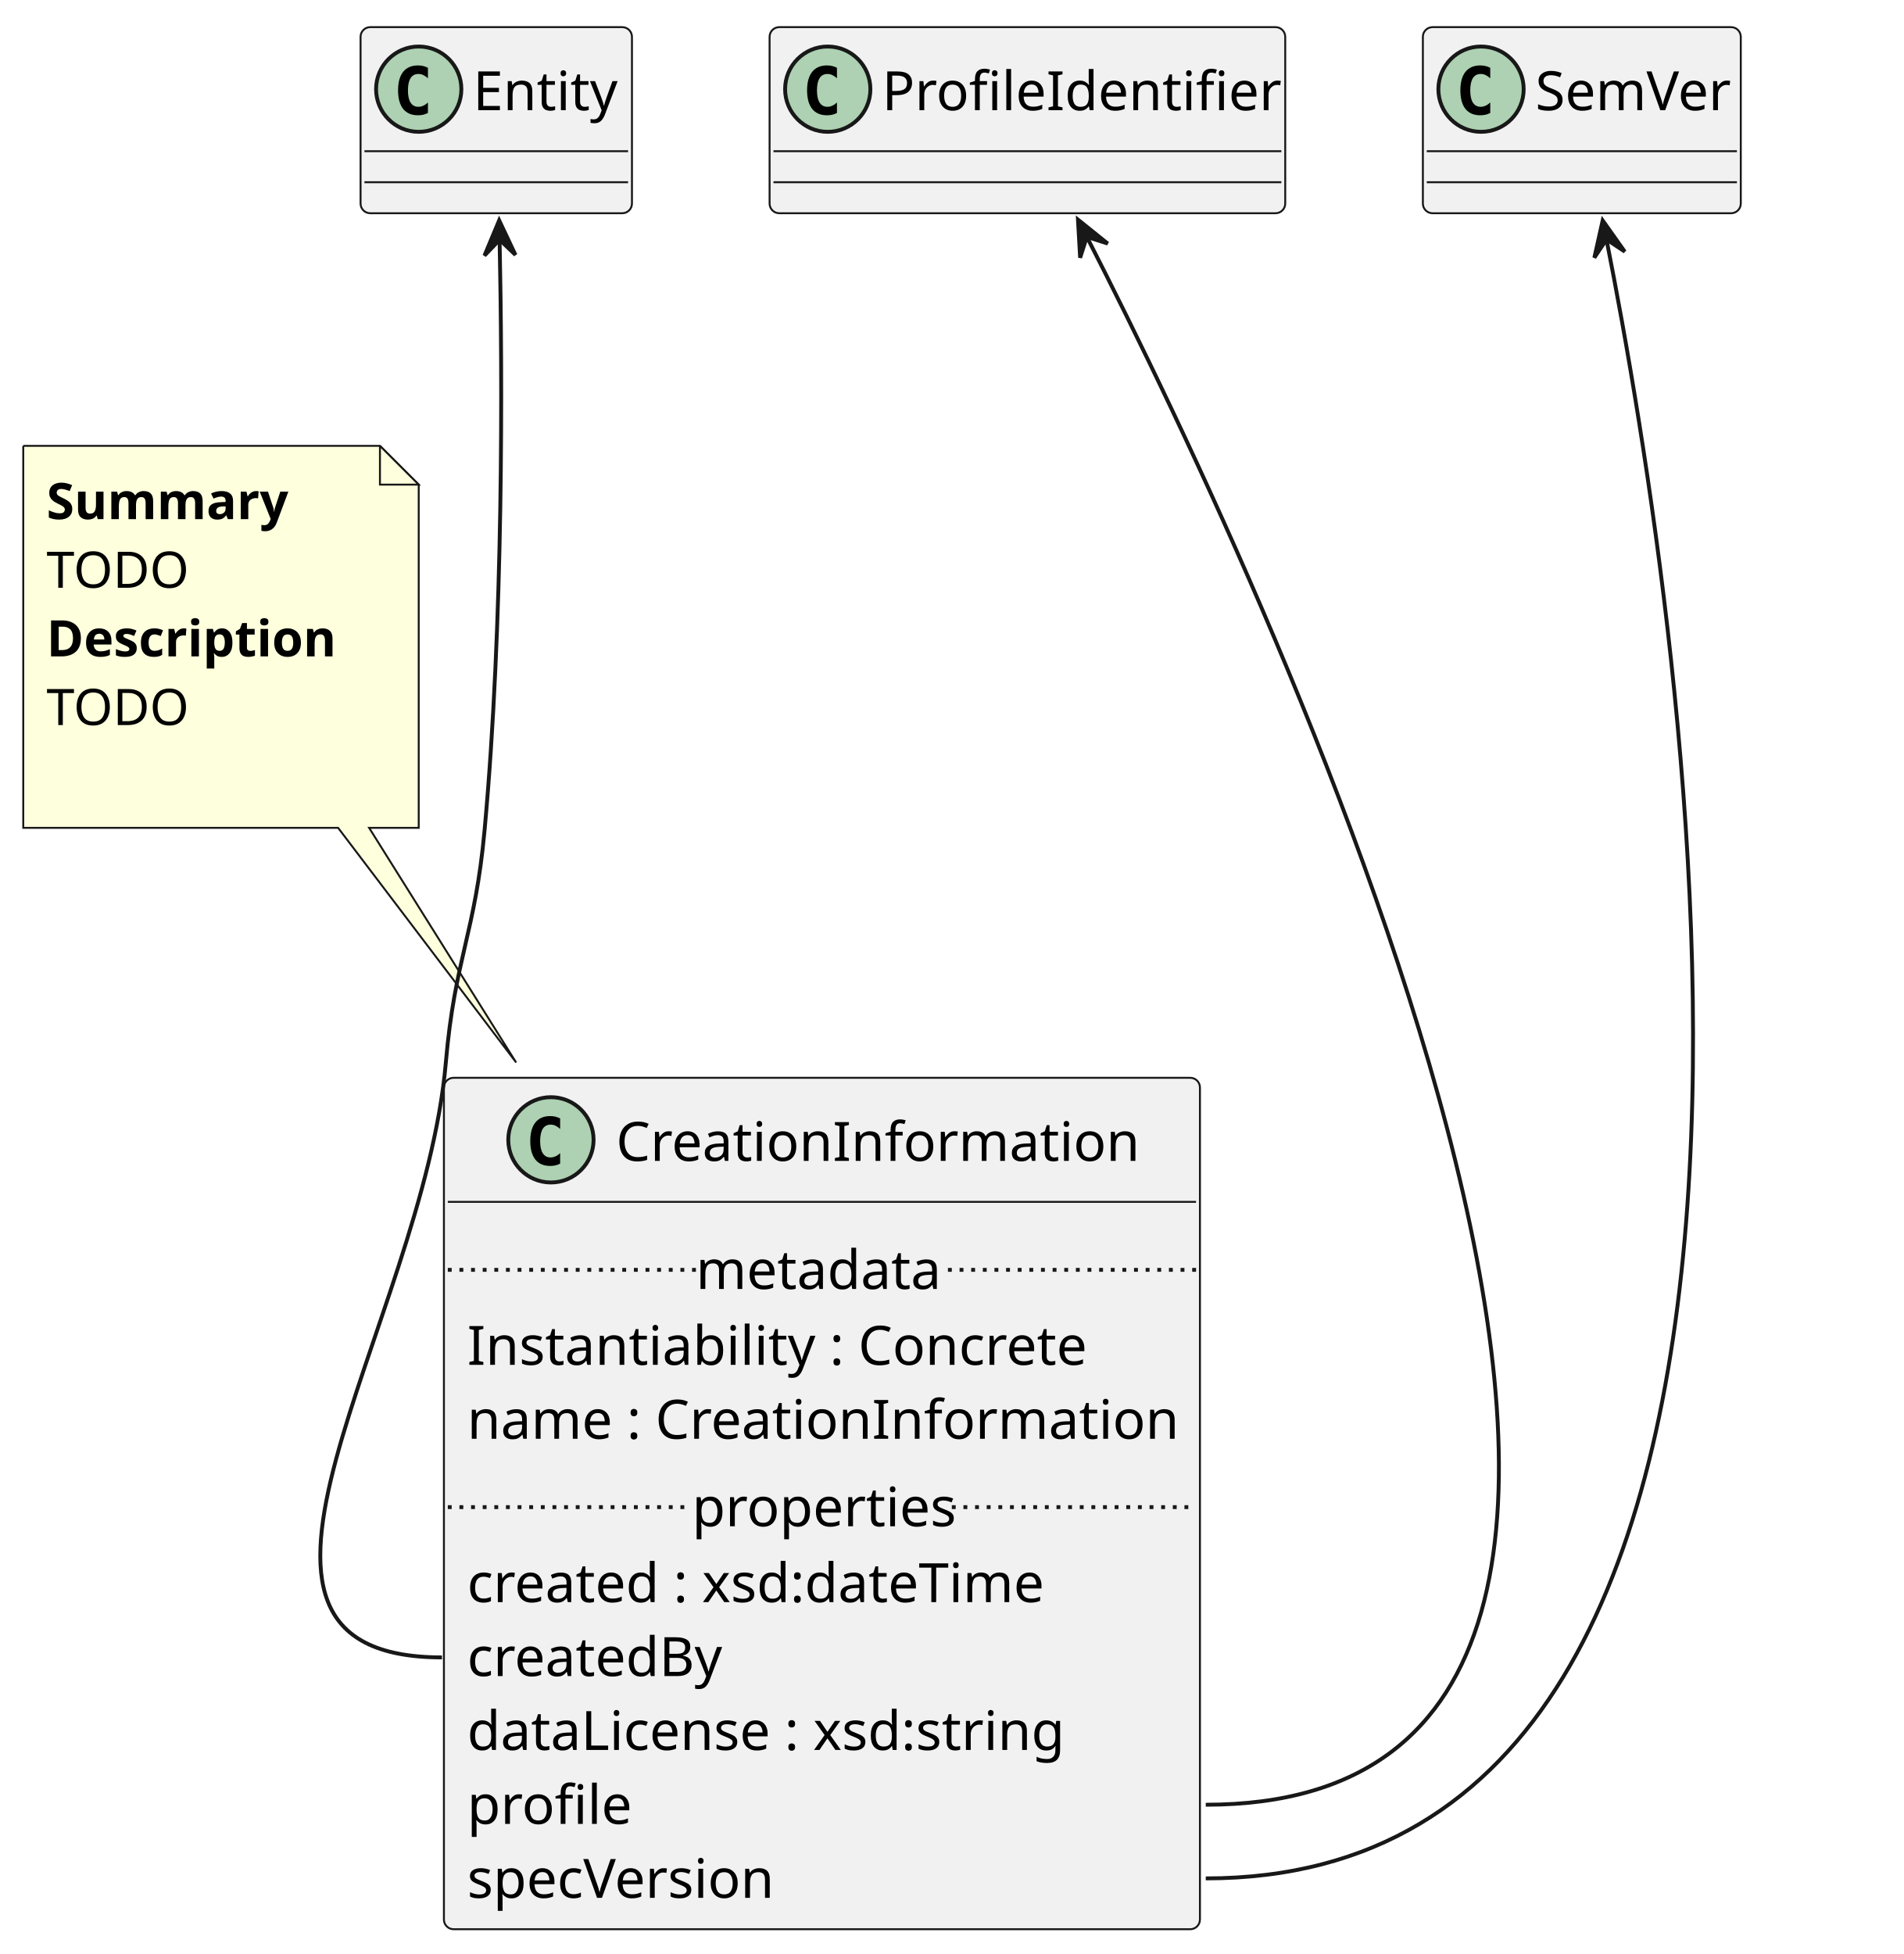
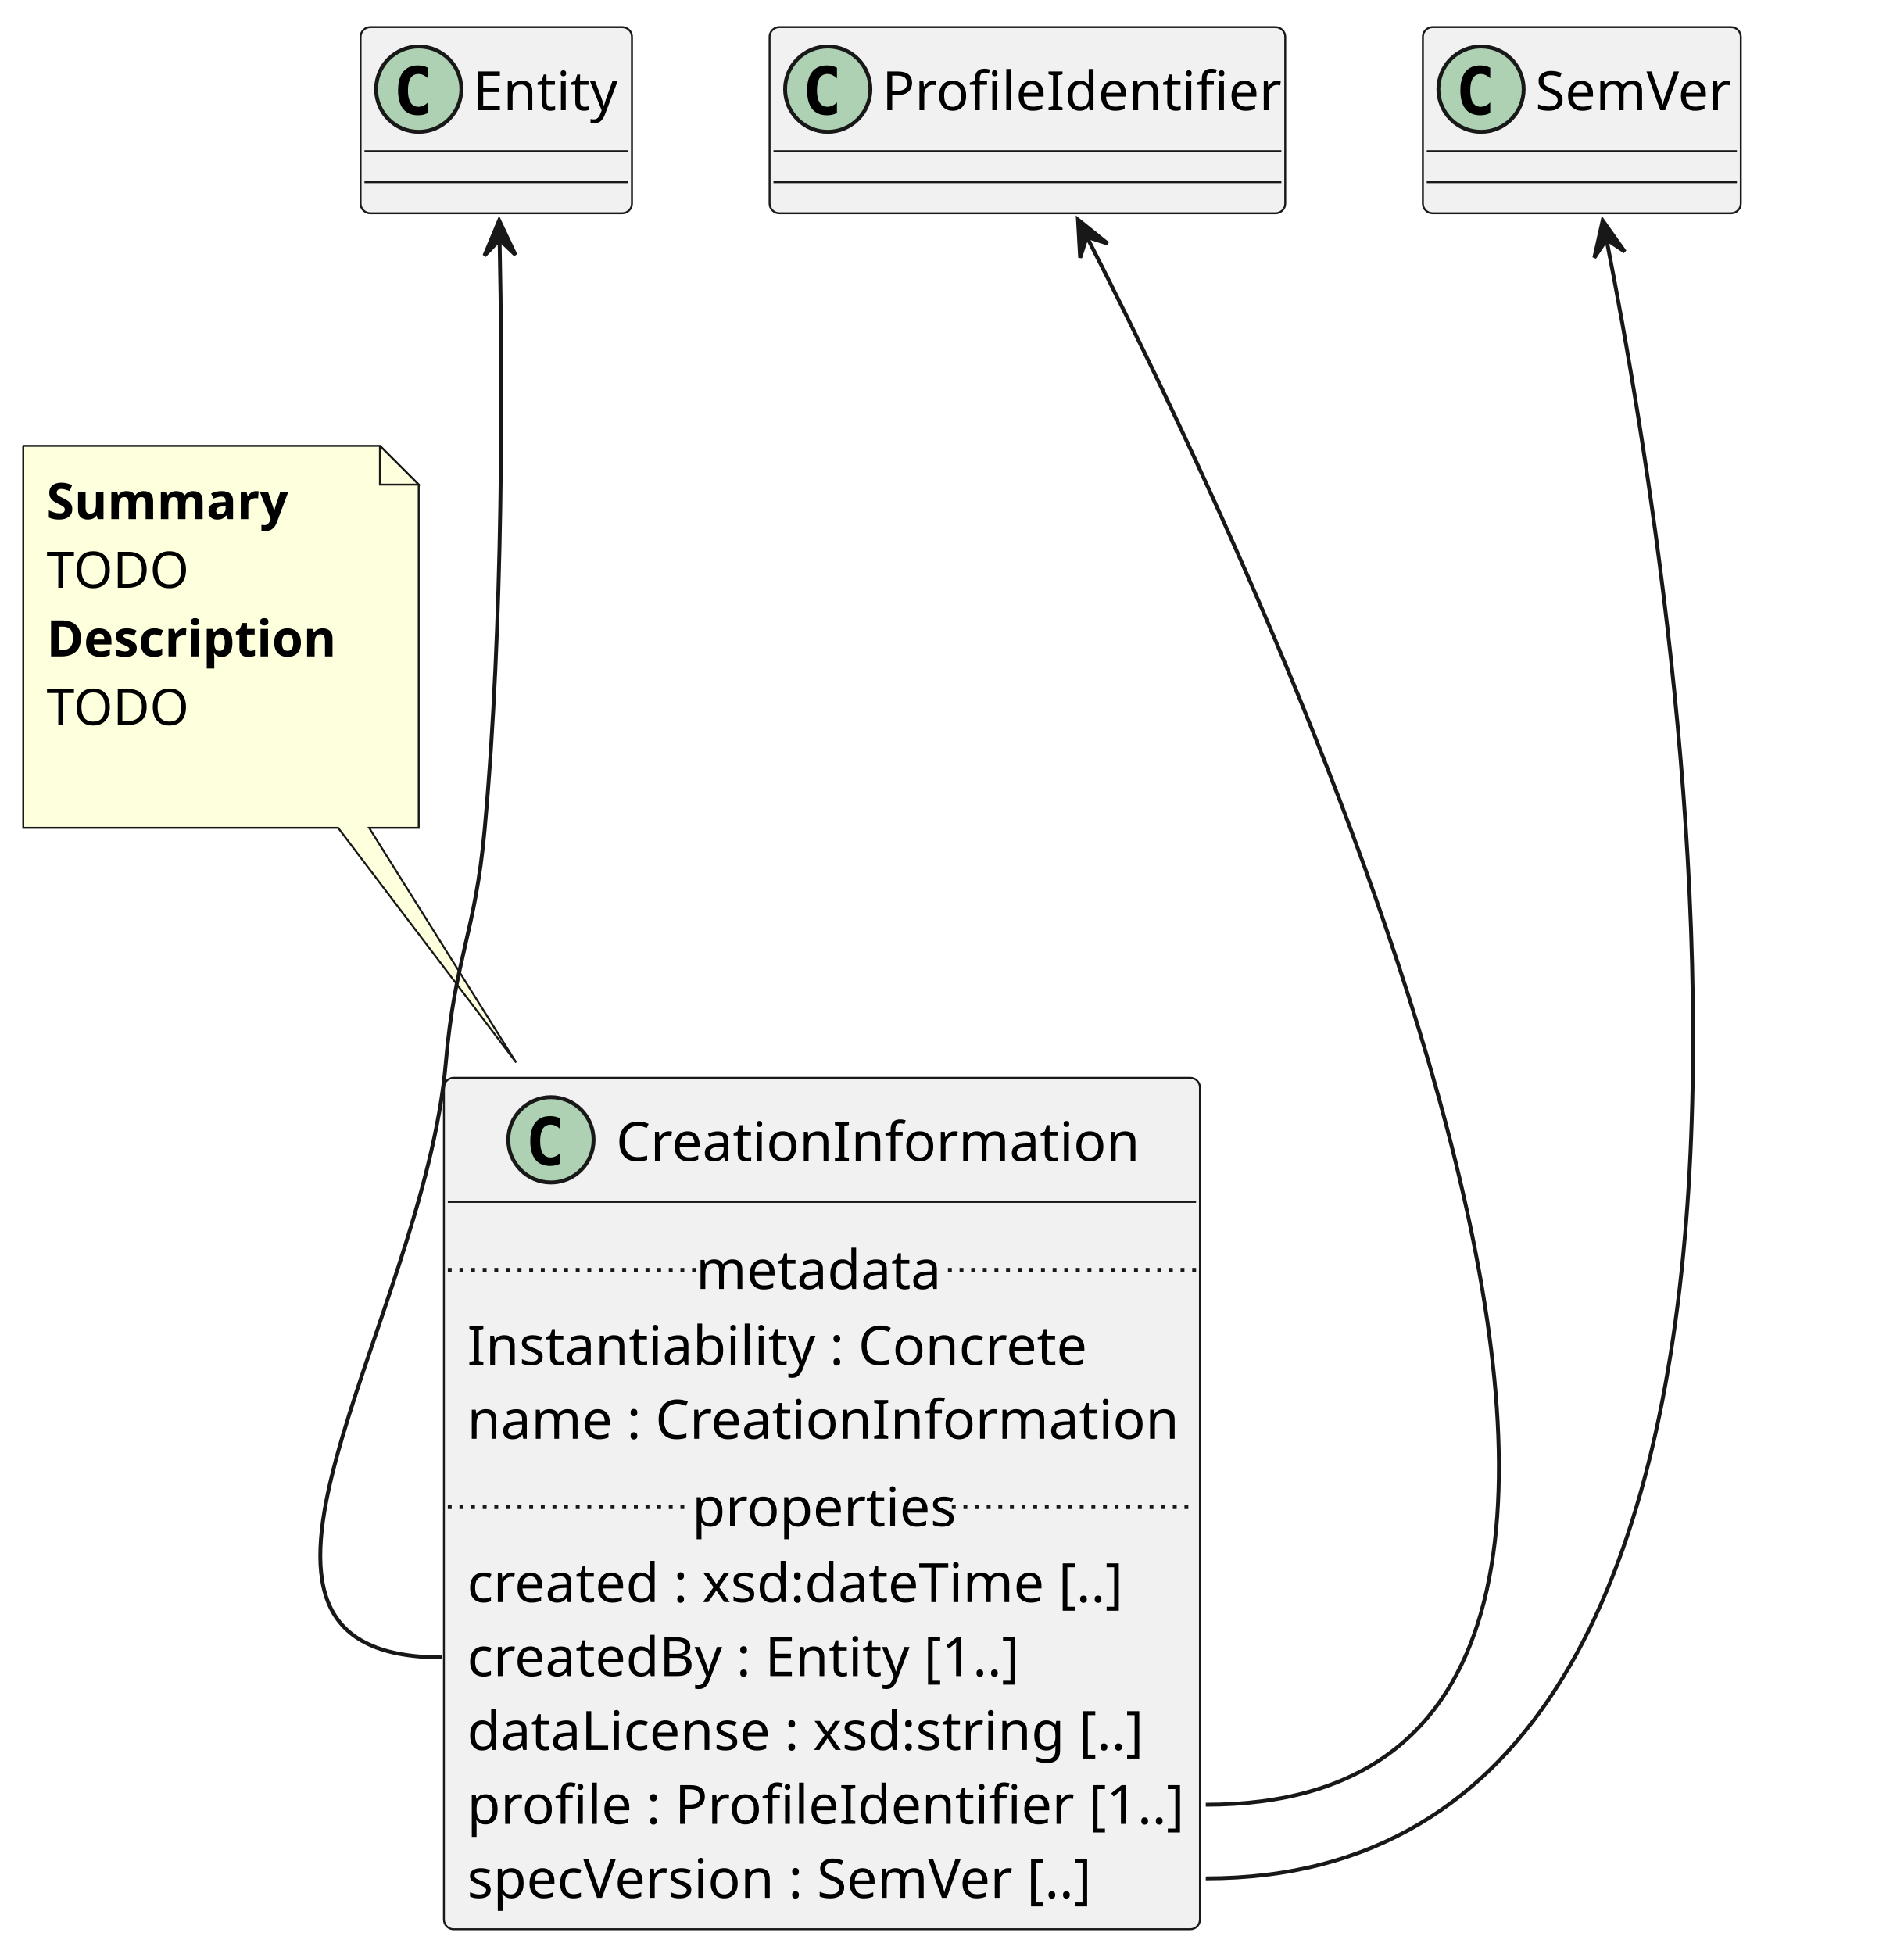
<svg xmlns="http://www.w3.org/2000/svg" contentStyleType="text/css" height="504px" preserveAspectRatio="none" style="width:491px;height:504px;background:#FFFFFF;" version="1.1" viewBox="0 0 491 504" width="491px" zoomAndPan="magnify">
  <defs />
  <g>
    <g id="elem_CreationInformation">
      <rect codeLine="1" fill="#F1F1F1" height="219.611" id="CreationInformation" rx="2.5" ry="2.5" style="stroke:#181818;stroke-width:0.5;" width="195" x="114.5" y="278" />
      <ellipse cx="142.1" cy="294" fill="#ADD1B2" rx="11" ry="11" style="stroke:#181818;stroke-width:1.0;" />
      <path d="M141.897,300.734 Q139.412,300.734 138.084,299.094 Q136.772,297.422 136.772,294.312 Q136.772,291.188 138.084,289.531 Q139.412,287.875 141.897,287.875 Q142.616,287.875 143.272,288.031 Q143.912,288.188 144.475,288.484 L144.475,291.203 Q144.116,290.859 143.819,290.672 Q143.522,290.469 143.256,290.344 Q142.944,290.203 142.631,290.141 Q142.334,290.078 142.022,290.078 Q140.694,290.078 140.006,291.141 Q139.319,292.234 139.319,294.312 Q139.319,296.406 140.006,297.469 Q140.694,298.547 142.022,298.547 Q142.662,298.547 143.256,298.266 Q143.553,298.141 143.834,297.953 Q144.131,297.75 144.475,297.422 L144.475,300.141 Q143.897,300.438 143.256,300.594 Q142.616,300.734 141.897,300.734 Z " fill="#000000" />
      <text fill="#000000" font-family="sans-serif" font-size="14" lengthAdjust="spacing" textLength="135" x="158.9" y="299.432">CreationInformation</text>
      <line style="stroke:#181818;stroke-width:0.5;" x1="115.5" x2="308.5" y1="310" y2="310" />
      <text fill="#000000" font-family="sans-serif" font-size="14" lengthAdjust="spacing" textLength="160" x="120.5" y="352.034">Instantiability : Concrete</text>
      <text fill="#000000" font-family="sans-serif" font-size="14" lengthAdjust="spacing" textLength="183" x="120.5" y="371.102">name : CreationInformation</text>
      <line style="stroke:#181818;stroke-width:1.0;stroke-dasharray:1.0,2.0;" x1="115.5" x2="179.5" y1="327.534" y2="327.534" />
      <text fill="#000000" font-family="sans-serif" font-size="14" lengthAdjust="spacing" textLength="65" x="179.5" y="332.466">metadata</text>
      <line style="stroke:#181818;stroke-width:1.0;stroke-dasharray:1.0,2.0;" x1="244.5" x2="308.5" y1="327.534" y2="327.534" />
-       <text fill="#000000" font-family="sans-serif" font-size="14" lengthAdjust="spacing" textLength="149" x="120.5" y="413.238">created : xsd:dateTime</text>
-       <text fill="#000000" font-family="sans-serif" font-size="14" lengthAdjust="spacing" textLength="67" x="120.5" y="432.305">createdBy</text>
-       <text fill="#000000" font-family="sans-serif" font-size="14" lengthAdjust="spacing" textLength="152" x="120.5" y="451.373">dataLicense : xsd:string</text>
-       <text fill="#000000" font-family="sans-serif" font-size="14" lengthAdjust="spacing" textLength="41" x="120.5" y="470.441">profile</text>
-       <text fill="#000000" font-family="sans-serif" font-size="14" lengthAdjust="spacing" textLength="78" x="120.5" y="489.509">specVersion</text>
+       <text fill="#000000" font-family="sans-serif" font-size="14" lengthAdjust="spacing" textLength="168" x="120.5" y="413.238">created : xsd:dateTime [..]</text>
+       <text fill="#000000" font-family="sans-serif" font-size="14" lengthAdjust="spacing" textLength="143" x="120.5" y="432.305">createdBy : Entity [1..]</text>
+       <text fill="#000000" font-family="sans-serif" font-size="14" lengthAdjust="spacing" textLength="171" x="120.5" y="451.373">dataLicense : xsd:string [..]</text>
+       <text fill="#000000" font-family="sans-serif" font-size="14" lengthAdjust="spacing" textLength="180" x="120.5" y="470.441">profile : ProfileIdentifier [1..]</text>
+       <text fill="#000000" font-family="sans-serif" font-size="14" lengthAdjust="spacing" textLength="158" x="120.5" y="489.509">specVersion : SemVer [..]</text>
      <line style="stroke:#181818;stroke-width:1.0;stroke-dasharray:1.0,2.0;" x1="115.5" x2="178.5" y1="388.738" y2="388.738" />
      <text fill="#000000" font-family="sans-serif" font-size="14" lengthAdjust="spacing" textLength="67" x="178.5" y="393.67">properties</text>
      <line style="stroke:#181818;stroke-width:1.0;stroke-dasharray:1.0,2.0;" x1="245.5" x2="308.5" y1="388.738" y2="388.738" />
    </g>
    <g id="elem_GMN3">
      <path d="M6,115 L6,213.53 A0,0 0 0 0 6,213.53 L87.21,213.53 L133.13,274.05 L95.21,213.53 L108,213.53 A0,0 0 0 0 108,213.53 L108,125 L98,115 L6,115 A0,0 0 0 0 6,115 " fill="#FEFFDD" style="stroke:#181818;stroke-width:0.5;" />
      <path d="M98,115 L98,125 L108,125 L98,115 " fill="#FEFFDD" style="stroke:#181818;stroke-width:0.5;" />
      <text fill="#000000" font-family="sans-serif" font-size="13" font-weight="bold" lengthAdjust="spacing" textLength="62" x="12" y="133.897">Summary</text>
      <text fill="#000000" font-family="sans-serif" font-size="13" lengthAdjust="spacing" textLength="38" x="12" y="151.603">TODO</text>
      <text fill="#000000" font-family="sans-serif" font-size="13" font-weight="bold" lengthAdjust="spacing" textLength="81" x="12" y="169.309">Description</text>
      <text fill="#000000" font-family="sans-serif" font-size="13" lengthAdjust="spacing" textLength="38" x="12" y="187.015">TODO</text>
      <text fill="#000000" font-family="sans-serif" font-size="13" lengthAdjust="spacing" textLength="3" x="12" y="204.721"> </text>
    </g>
    <g id="elem_Entity">
      <rect fill="#F1F1F1" height="48" id="Entity" rx="2.5" ry="2.5" style="stroke:#181818;stroke-width:0.5;" width="70" x="93" y="7" />
      <ellipse cx="108" cy="23" fill="#ADD1B2" rx="11" ry="11" style="stroke:#181818;stroke-width:1.0;" />
      <path d="M107.797,29.734 Q105.312,29.734 103.984,28.094 Q102.672,26.422 102.672,23.312 Q102.672,20.188 103.984,18.531 Q105.312,16.875 107.797,16.875 Q108.516,16.875 109.172,17.031 Q109.812,17.188 110.375,17.484 L110.375,20.203 Q110.016,19.859 109.719,19.672 Q109.422,19.469 109.156,19.344 Q108.844,19.203 108.531,19.141 Q108.234,19.078 107.922,19.078 Q106.594,19.078 105.906,20.141 Q105.219,21.234 105.219,23.312 Q105.219,25.406 105.906,26.469 Q106.594,27.547 107.922,27.547 Q108.562,27.547 109.156,27.266 Q109.453,27.141 109.734,26.953 Q110.031,26.75 110.375,26.422 L110.375,29.141 Q109.797,29.438 109.156,29.594 Q108.516,29.734 107.797,29.734 Z " fill="#000000" />
      <text fill="#000000" font-family="sans-serif" font-size="14" lengthAdjust="spacing" textLength="38" x="122" y="28.432">Entity</text>
      <line style="stroke:#181818;stroke-width:0.5;" x1="94" x2="162" y1="39" y2="39" />
      <line style="stroke:#181818;stroke-width:0.5;" x1="94" x2="162" y1="47" y2="47" />
    </g>
    <g id="elem_ProfileIdentifier">
      <rect fill="#F1F1F1" height="48" id="ProfileIdentifier" rx="2.5" ry="2.5" style="stroke:#181818;stroke-width:0.5;" width="133" x="198.5" y="7" />
      <ellipse cx="213.5" cy="23" fill="#ADD1B2" rx="11" ry="11" style="stroke:#181818;stroke-width:1.0;" />
      <path d="M213.297,29.734 Q210.812,29.734 209.484,28.094 Q208.172,26.422 208.172,23.312 Q208.172,20.188 209.484,18.531 Q210.812,16.875 213.297,16.875 Q214.016,16.875 214.672,17.031 Q215.312,17.188 215.875,17.484 L215.875,20.203 Q215.516,19.859 215.219,19.672 Q214.922,19.469 214.656,19.344 Q214.344,19.203 214.031,19.141 Q213.734,19.078 213.422,19.078 Q212.094,19.078 211.406,20.141 Q210.719,21.234 210.719,23.312 Q210.719,25.406 211.406,26.469 Q212.094,27.547 213.422,27.547 Q214.062,27.547 214.656,27.266 Q214.953,27.141 215.234,26.953 Q215.531,26.75 215.875,26.422 L215.875,29.141 Q215.297,29.438 214.656,29.594 Q214.016,29.734 213.297,29.734 Z " fill="#000000" />
      <text fill="#000000" font-family="sans-serif" font-size="14" lengthAdjust="spacing" textLength="101" x="227.5" y="28.432">ProfileIdentifier</text>
      <line style="stroke:#181818;stroke-width:0.5;" x1="199.5" x2="330.5" y1="39" y2="39" />
      <line style="stroke:#181818;stroke-width:0.5;" x1="199.5" x2="330.5" y1="47" y2="47" />
    </g>
    <g id="elem_SemVer">
      <rect fill="#F1F1F1" height="48" id="SemVer" rx="2.5" ry="2.5" style="stroke:#181818;stroke-width:0.5;" width="82" x="367" y="7" />
      <ellipse cx="382" cy="23" fill="#ADD1B2" rx="11" ry="11" style="stroke:#181818;stroke-width:1.0;" />
      <path d="M381.797,29.734 Q379.312,29.734 377.984,28.094 Q376.672,26.422 376.672,23.312 Q376.672,20.188 377.984,18.531 Q379.312,16.875 381.797,16.875 Q382.516,16.875 383.172,17.031 Q383.812,17.188 384.375,17.484 L384.375,20.203 Q384.016,19.859 383.719,19.672 Q383.422,19.469 383.156,19.344 Q382.844,19.203 382.531,19.141 Q382.234,19.078 381.922,19.078 Q380.594,19.078 379.906,20.141 Q379.219,21.234 379.219,23.312 Q379.219,25.406 379.906,26.469 Q380.594,27.547 381.922,27.547 Q382.562,27.547 383.156,27.266 Q383.453,27.141 383.734,26.953 Q384.031,26.75 384.375,26.422 L384.375,29.141 Q383.797,29.438 383.156,29.594 Q382.516,29.734 381.797,29.734 Z " fill="#000000" />
      <text fill="#000000" font-family="sans-serif" font-size="14" lengthAdjust="spacing" textLength="50" x="396" y="28.432">SemVer</text>
      <line style="stroke:#181818;stroke-width:0.5;" x1="368" x2="448" y1="39" y2="39" />
      <line style="stroke:#181818;stroke-width:0.5;" x1="368" x2="448" y1="47" y2="47" />
    </g>
    <g id="link_Entity_CreationInformation">
      <path codeLine="19" d="M128.86,61.75 C129.6,97.85 129.87,160.52 125,214 C122.55,240.92 117.32,247.07 115,274 C109.15,341.97 45.78,427.5 114,427.5 " fill="none" id="Entity-backto-CreationInformation" style="stroke:#181818;stroke-width:1.0;" />
      <polygon fill="#181818" points="128.75,56.84,124.957,65.929,128.864,61.839,132.955,65.746,128.75,56.84" style="stroke:#181818;stroke-width:1.0;" />
    </g>
    <g id="link_ProfileIdentifier_CreationInformation">
      <path codeLine="20" d="M280.2,60.84 C329.74,157.73 474.25,465.5 311,465.5 " fill="none" id="ProfileIdentifier-backto-CreationInformation" style="stroke:#181818;stroke-width:1.0;" />
      <polygon fill="#181818" points="278.04,56.65,278.6,66.483,280.327,61.096,285.714,62.823,278.04,56.65" style="stroke:#181818;stroke-width:1.0;" />
    </g>
    <g id="link_SemVer_CreationInformation">
      <path codeLine="21" d="M414.34,61.68 C434.28,162.34 484.55,484.5 311,484.5 " fill="none" id="SemVer-backto-CreationInformation" style="stroke:#181818;stroke-width:1.0;" />
      <polygon fill="#181818" points="413.38,56.86,411.228,66.471,414.363,61.762,419.072,64.898,413.38,56.86" style="stroke:#181818;stroke-width:1.0;" />
    </g>
  </g>
</svg>
